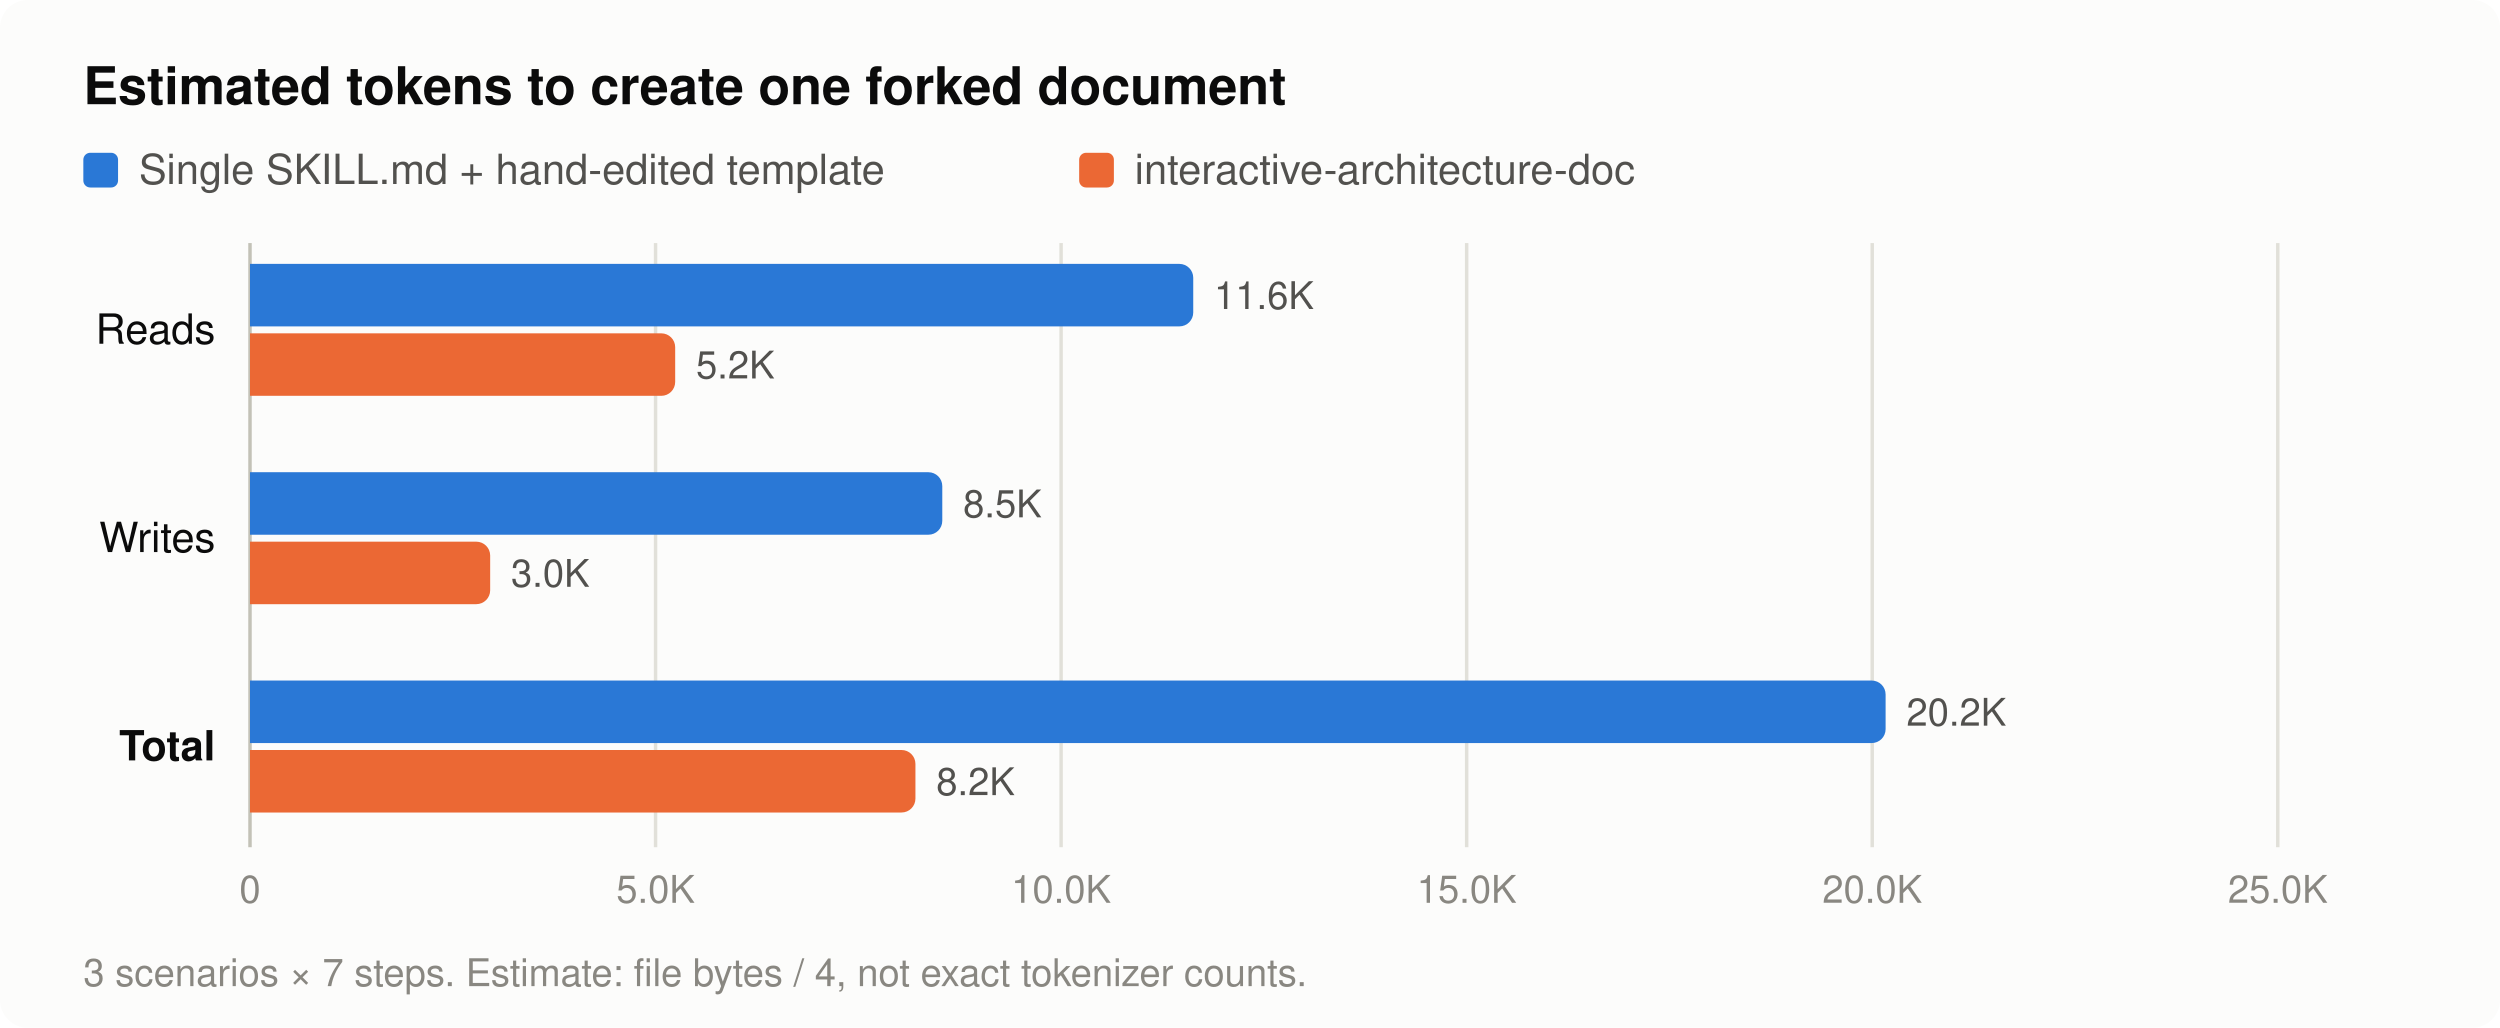
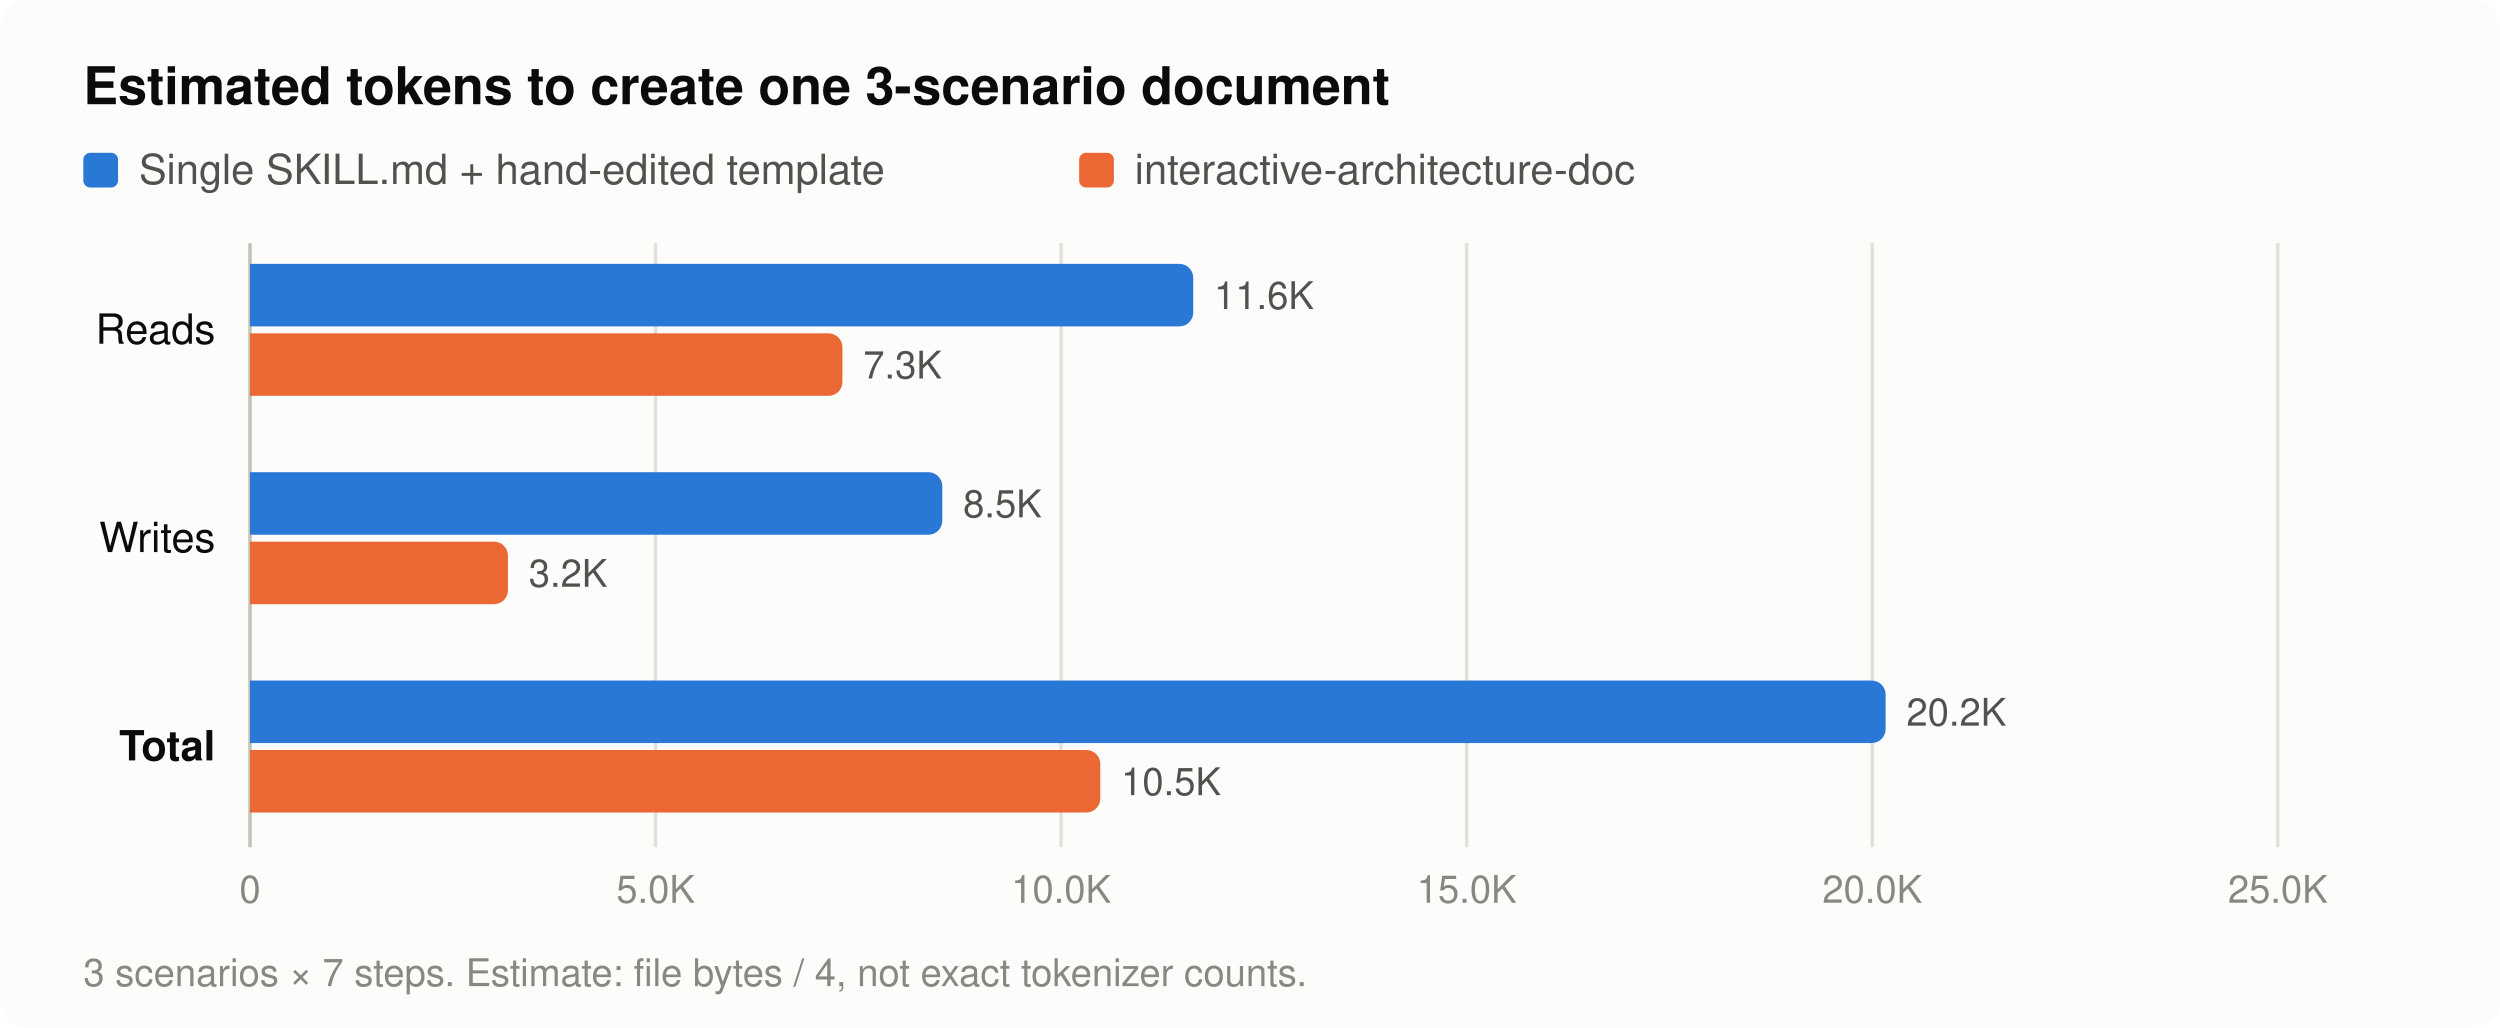
<svg xmlns="http://www.w3.org/2000/svg" width="720" height="296" viewBox="0 0 720 296" role="img" aria-labelledby="t d" font-family="-apple-system, BlinkMacSystemFont, 'Segoe UI', Helvetica, Arial, sans-serif">
  <rect width="720" height="296" rx="8" fill="#fcfcfb" />
-   <text x="24" y="30" font-size="15" font-weight="600" fill="#0b0b0b">Estimated tokens to create one forked document</text>
+   <text x="24" y="30" font-size="15" font-weight="600" fill="#0b0b0b">Estimated tokens to create one 3-scenario document</text>
  <rect x="24" y="44" width="10" height="10" rx="2" fill="#2a78d6" />
  <text x="40" y="53" font-size="12" fill="#52514e">Single SKILL.md + hand-edited template</text>
  <rect x="310.8" y="44" width="10" height="10" rx="2" fill="#eb6834" />
  <text x="326.8" y="53" font-size="12" fill="#52514e">interactive-architecture-doc</text>
  <line x1="72" y1="70" x2="72" y2="244" stroke="#c3c2b7" stroke-width="1" />
  <text x="72" y="260" font-size="11" fill="#898781" text-anchor="middle">0</text>
  <line x1="188.8" y1="70" x2="188.8" y2="244" stroke="#e1e0d9" stroke-width="1" />
  <text x="188.8" y="260" font-size="11" fill="#898781" text-anchor="middle">5.0K</text>
  <line x1="305.6" y1="70" x2="305.6" y2="244" stroke="#e1e0d9" stroke-width="1" />
  <text x="305.6" y="260" font-size="11" fill="#898781" text-anchor="middle">10.0K</text>
  <line x1="422.4" y1="70" x2="422.4" y2="244" stroke="#e1e0d9" stroke-width="1" />
  <text x="422.4" y="260" font-size="11" fill="#898781" text-anchor="middle">15.0K</text>
  <line x1="539.2" y1="70" x2="539.2" y2="244" stroke="#e1e0d9" stroke-width="1" />
  <text x="539.2" y="260" font-size="11" fill="#898781" text-anchor="middle">20.0K</text>
  <line x1="656" y1="70" x2="656" y2="244" stroke="#e1e0d9" stroke-width="1" />
  <text x="656" y="260" font-size="11" fill="#898781" text-anchor="middle">25.0K</text>
  <text x="62" y="99" font-size="12" font-weight="400" fill="#0b0b0b" text-anchor="end">Reads</text>
  <path d="M72,76h267.653a4,4 0 0 1 4,4v10a4,4 0 0 1 -4,4h-267.653z" fill="#2a78d6" />
  <text x="349.653" y="89" font-size="11" fill="#52514e">11.6K</text>
-   <path d="M72,96h118.453a4,4 0 0 1 4,4v10a4,4 0 0 1 -4,4h-118.453z" fill="#eb6834" />
-   <text x="200.453" y="109" font-size="11" fill="#52514e">5.2K</text>
+   <path d="M72,96h166.621a4,4 0 0 1 4,4v10a4,4 0 0 1 -4,4h-166.621z" fill="#eb6834" />
+   <text x="248.621" y="109" font-size="11" fill="#52514e">7.3K</text>
  <text x="62" y="159" font-size="12" font-weight="400" fill="#0b0b0b" text-anchor="end">Writes</text>
  <path d="M72,136h195.378a4,4 0 0 1 4,4v10a4,4 0 0 1 -4,4h-195.378z" fill="#2a78d6" />
  <text x="277.378" y="149" font-size="11" fill="#52514e">8.5K</text>
-   <path d="M72,156h65.169a4,4 0 0 1 4,4v10a4,4 0 0 1 -4,4h-65.169z" fill="#eb6834" />
-   <text x="147.169" y="169" font-size="11" fill="#52514e">3.0K</text>
+   <path d="M72,156h70.285a4,4 0 0 1 4,4v10a4,4 0 0 1 -4,4h-70.285z" fill="#eb6834" />
+   <text x="152.285" y="169" font-size="11" fill="#52514e">3.2K</text>
  <text x="62" y="219" font-size="12" font-weight="600" fill="#0b0b0b" text-anchor="end">Total</text>
  <path d="M72,196h467.054a4,4 0 0 1 4,4v10a4,4 0 0 1 -4,4h-467.054z" fill="#2a78d6" />
  <text x="549.054" y="209" font-size="11" fill="#52514e">20.2K</text>
-   <path d="M72,216h187.645a4,4 0 0 1 4,4v10a4,4 0 0 1 -4,4h-187.645z" fill="#eb6834" />
-   <text x="269.645" y="229" font-size="11" fill="#52514e">8.2K</text>
+   <path d="M72,216h240.883a4,4 0 0 1 4,4v10a4,4 0 0 1 -4,4h-240.883z" fill="#eb6834" />
+   <text x="322.883" y="229" font-size="11" fill="#52514e">10.5K</text>
  <text x="24" y="284" font-size="11" fill="#898781">3 scenarios × 7 steps. Estimate: file bytes / 4, not exact tokenizer counts.</text>
</svg>
